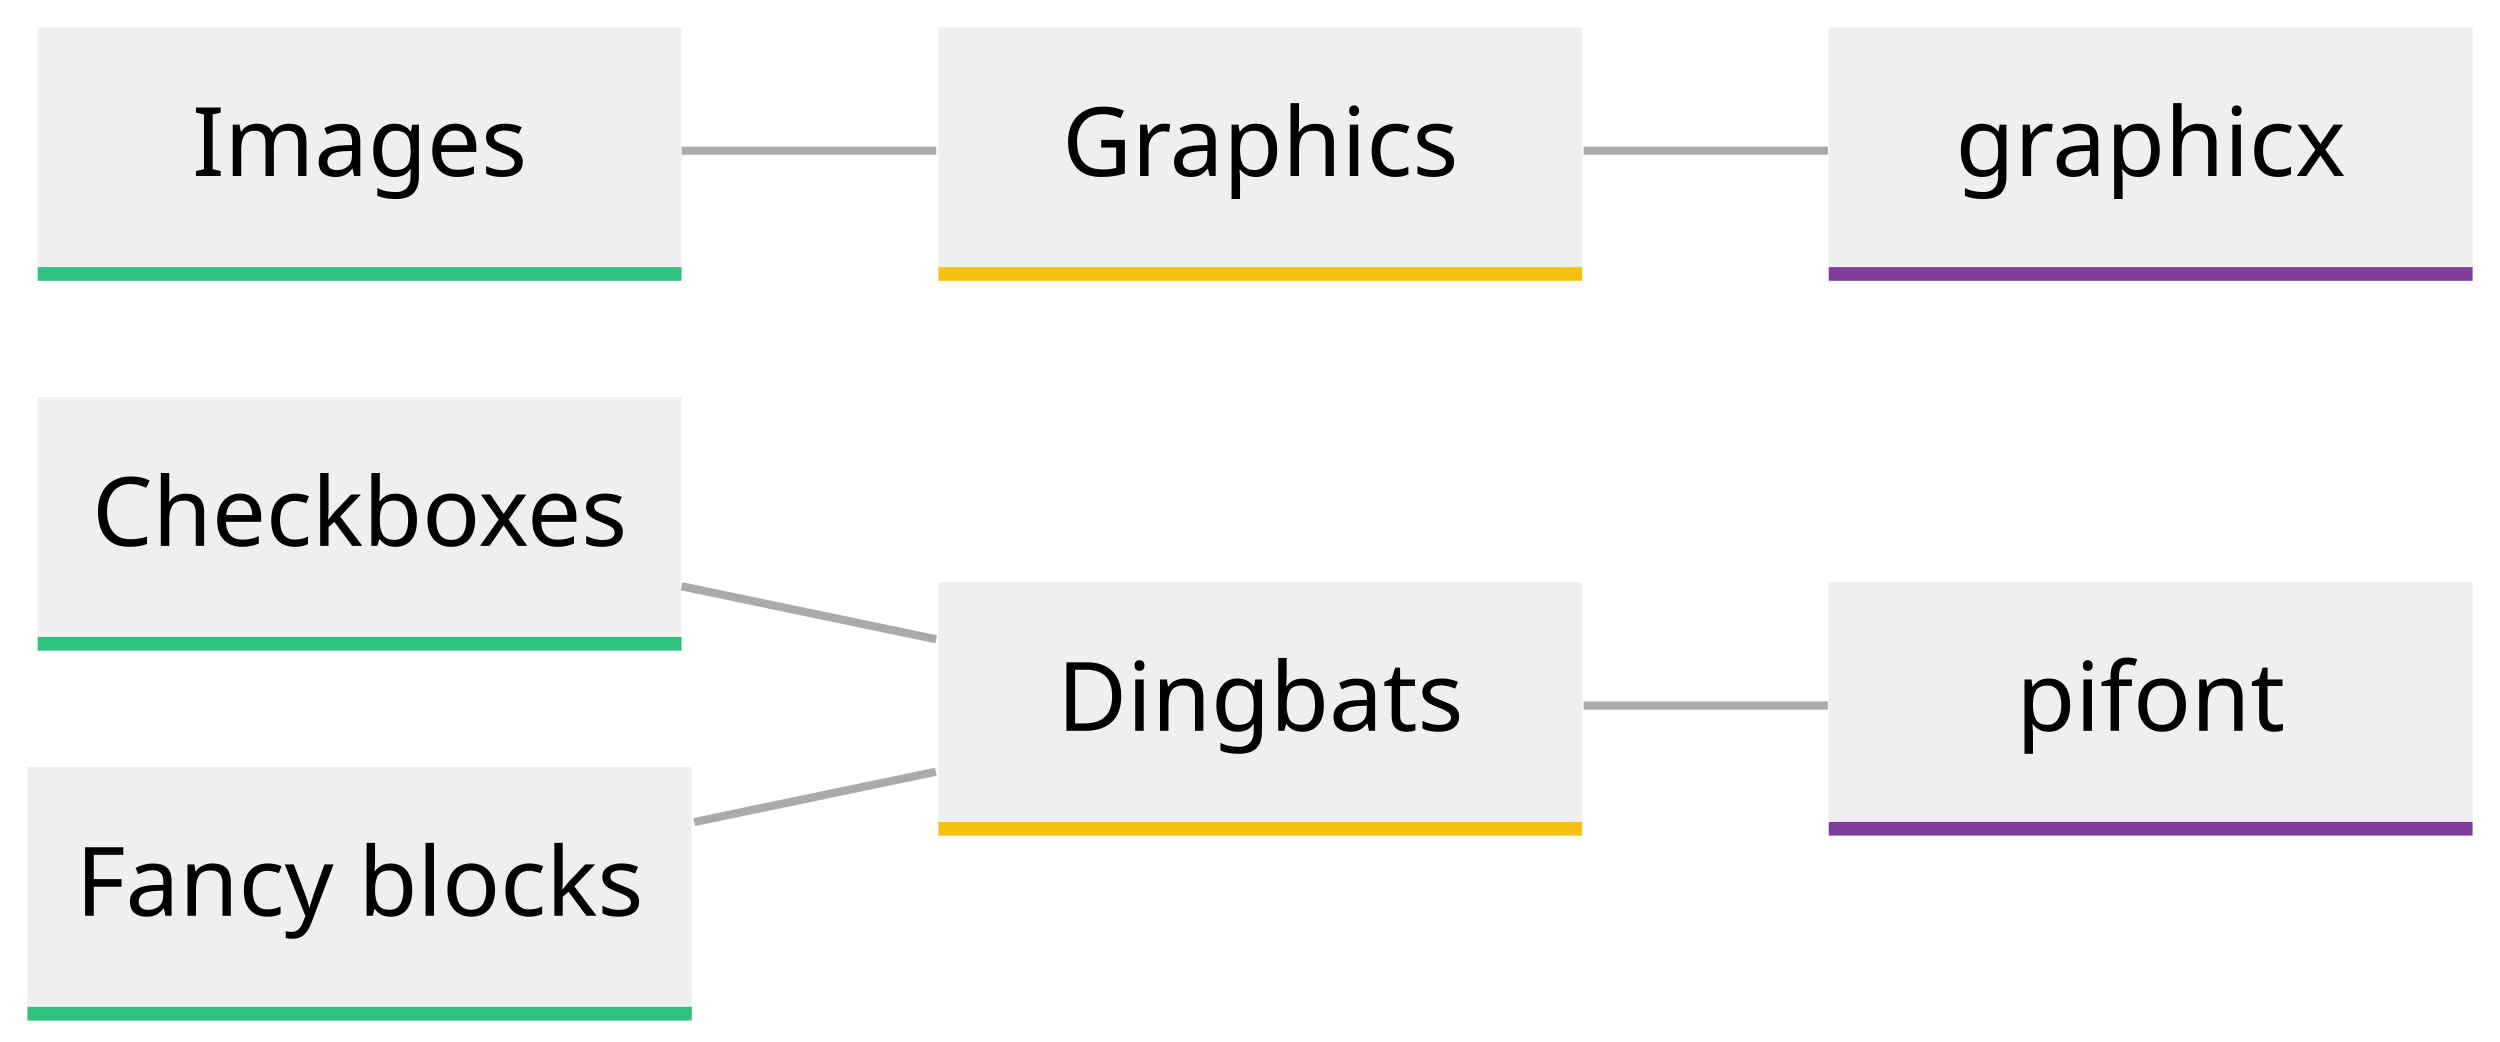
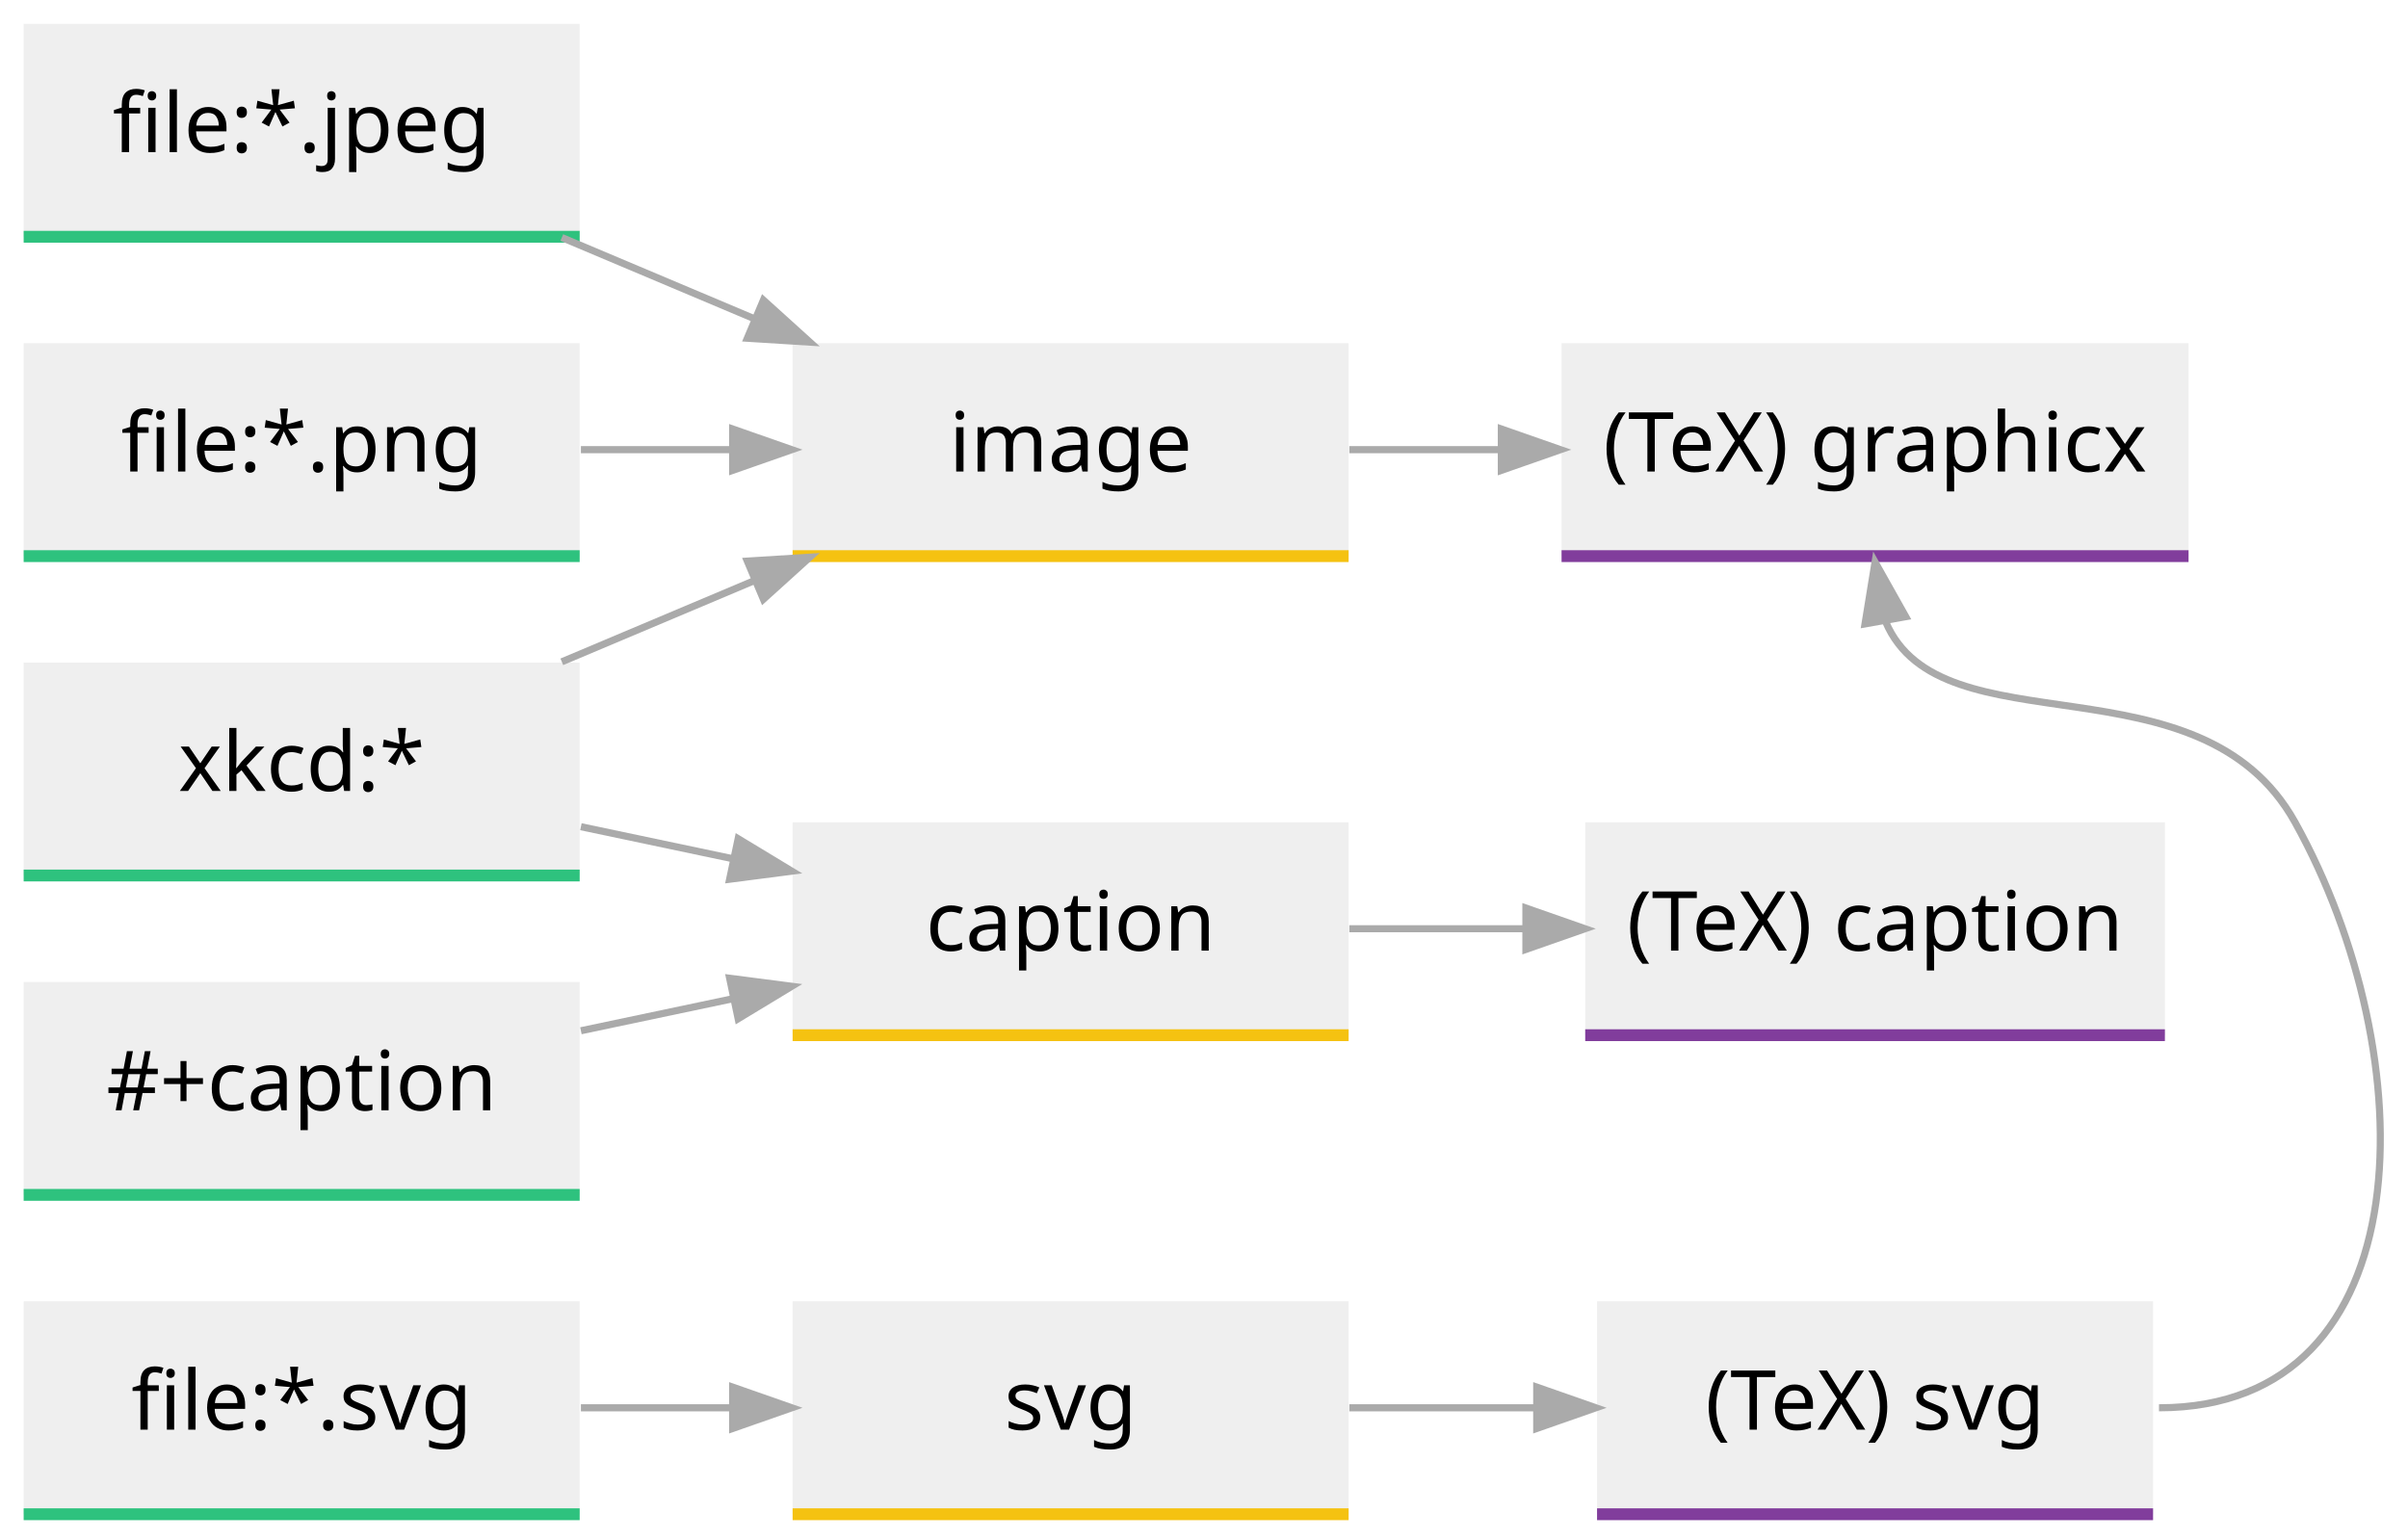
- <svg xmlns="http://www.w3.org/2000/svg" width="365pt" height="152pt" viewBox="0.00 0.00 365.00 152.00">
-   <g id="graph0" class="graph" transform="scale(1 1) rotate(0) translate(4 148)">
+ <svg xmlns="http://www.w3.org/2000/svg" width="407pt" height="260pt" viewBox="0.00 0.00 407.10 260.00">
+   <g id="graph0" class="graph" transform="scale(1 1) rotate(0) translate(4 256)">
    <g id="node1" class="node">
-       <polygon fill="#efefef" stroke="transparent" stroke-width="2" points="95.5,-90 1.5,-90 1.5,-54 95.5,-54 95.5,-90" />
-       <polyline fill="none" stroke="#2ec27e" stroke-width="2" points="1.5,-54 95.5,-54 " />
-       <text text-anchor="middle" x="48.5" y="-68.3" font-family="overpass" font-size="14.00" fill="#000000">Checkboxes</text>
+       <polygon fill="#efefef" stroke="transparent" stroke-width="2" points="94,-252 0,-252 0,-216 94,-216 94,-252" />
+       <polyline fill="none" stroke="#2ec27e" stroke-width="2" points="0,-216 94,-216 " />
+       <text text-anchor="middle" x="47" y="-230.3" font-family="overpass" font-size="14.00" fill="#000000">file:*.jpeg</text>
+     </g>
+     <g id="node6" class="node">
+       <polygon fill="#efefef" stroke="transparent" stroke-width="2" points="224,-198 130,-198 130,-162 224,-162 224,-198" />
+       <polyline fill="none" stroke="#f5c211" stroke-width="2" points="130,-162 224,-162 " />
+       <text text-anchor="middle" x="177" y="-176.3" font-family="overpass" font-size="14.00" fill="#000000">image</text>
+     </g>
+     <g id="edge1" class="edge">
+       <path fill="none" stroke="#aaaaaa" stroke-width="1.2" d="M90.98,-215.87C101.43,-211.46 112.72,-206.7 123.55,-202.13" />
+       <polygon fill="#aaaaaa" stroke="#aaaaaa" stroke-width="1.2" points="125.06,-205.29 132.92,-198.18 122.34,-198.84 125.06,-205.29" />
+     </g>
+     <g id="node2" class="node">
+       <polygon fill="#efefef" stroke="transparent" stroke-width="2" points="94,-198 0,-198 0,-162 94,-162 94,-198" />
+       <polyline fill="none" stroke="#2ec27e" stroke-width="2" points="0,-162 94,-162 " />
+       <text text-anchor="middle" x="47" y="-176.3" font-family="overpass" font-size="14.00" fill="#000000">file:*.png</text>
+     </g>
+     <g id="edge3" class="edge">
+       <path fill="none" stroke="#aaaaaa" stroke-width="1.2" d="M94.21,-180C102.46,-180 111.13,-180 119.63,-180" />
+       <polygon fill="#aaaaaa" stroke="#aaaaaa" stroke-width="1.2" points="119.86,-183.5 129.86,-180 119.86,-176.5 119.86,-183.5" />
+     </g>
+     <g id="node3" class="node">
+       <polygon fill="#efefef" stroke="transparent" stroke-width="2" points="94,-36 0,-36 0,0 94,0 94,-36" />
+       <polyline fill="none" stroke="#2ec27e" stroke-width="2" points="0,0 94,0 " />
+       <text text-anchor="middle" x="47" y="-14.3" font-family="overpass" font-size="14.00" fill="#000000">file:*.svg</text>
+     </g>
+     <g id="node7" class="node">
+       <polygon fill="#efefef" stroke="transparent" stroke-width="2" points="224,-36 130,-36 130,0 224,0 224,-36" />
+       <polyline fill="none" stroke="#f5c211" stroke-width="2" points="130,0 224,0 " />
+       <text text-anchor="middle" x="177" y="-14.3" font-family="overpass" font-size="14.00" fill="#000000">svg</text>
+     </g>
+     <g id="edge4" class="edge">
+       <path fill="none" stroke="#aaaaaa" stroke-width="1.2" d="M94.21,-18C102.46,-18 111.13,-18 119.63,-18" />
+       <polygon fill="#aaaaaa" stroke="#aaaaaa" stroke-width="1.2" points="119.86,-21.5 129.86,-18 119.86,-14.5 119.86,-21.5" />
    </g>
    <g id="node4" class="node">
-       <polygon fill="#efefef" stroke="transparent" stroke-width="2" points="227,-63 133,-63 133,-27 227,-27 227,-63" />
-       <polyline fill="none" stroke="#f5c211" stroke-width="2" points="133,-27 227,-27 " />
-       <text text-anchor="middle" x="180" y="-41.3" font-family="overpass" font-size="14.00" fill="#000000">Dingbats</text>
+       <polygon fill="#efefef" stroke="transparent" stroke-width="2" points="94,-90 0,-90 0,-54 94,-54 94,-90" />
+       <polyline fill="none" stroke="#2ec27e" stroke-width="2" points="0,-54 94,-54 " />
+       <text text-anchor="middle" x="47" y="-68.3" font-family="overpass" font-size="14.00" fill="#000000">#+caption</text>
    </g>
-     <g id="edge1" class="edge">
-       <path fill="none" stroke="#aaaaaa" stroke-width="1.2" d="M95.52,-62.4C107.59,-59.89 120.61,-57.17 132.69,-54.66" />
+     <g id="node8" class="node">
+       <polygon fill="#efefef" stroke="transparent" stroke-width="2" points="224,-117 130,-117 130,-81 224,-81 224,-117" />
+       <polyline fill="none" stroke="#f5c211" stroke-width="2" points="130,-81 224,-81 " />
+       <text text-anchor="middle" x="177" y="-95.3" font-family="overpass" font-size="14.00" fill="#000000">caption</text>
    </g>
-     <g id="node2" class="node">
-       <polygon fill="#efefef" stroke="transparent" stroke-width="2" points="97,-36 0,-36 0,0 97,0 97,-36" />
-       <polyline fill="none" stroke="#2ec27e" stroke-width="2" points="0,0 97,0 " />
-       <text text-anchor="middle" x="48.5" y="-14.3" font-family="overpass" font-size="14.00" fill="#000000">Fancy blocks</text>
-     </g>
-     <g id="edge3" class="edge">
-       <path fill="none" stroke="#aaaaaa" stroke-width="1.2" d="M97.35,-27.98C108.88,-30.38 121.18,-32.94 132.64,-35.33" />
-     </g>
-     <g id="node3" class="node">
-       <polygon fill="#efefef" stroke="transparent" stroke-width="2" points="95.5,-144 1.5,-144 1.5,-108 95.5,-108 95.5,-144" />
-       <polyline fill="none" stroke="#2ec27e" stroke-width="2" points="1.5,-108 95.5,-108 " />
-       <text text-anchor="middle" x="48.5" y="-122.3" font-family="overpass" font-size="14.00" fill="#000000">Images</text>
+     <g id="edge7" class="edge">
+       <path fill="none" stroke="#aaaaaa" stroke-width="1.2" d="M94.21,-81.75C102.55,-83.51 111.32,-85.36 119.91,-87.17" />
+       <polygon fill="#aaaaaa" stroke="#aaaaaa" stroke-width="1.2" points="119.35,-90.63 129.86,-89.27 120.79,-83.78 119.35,-90.63" />
    </g>
    <g id="node5" class="node">
-       <polygon fill="#efefef" stroke="transparent" stroke-width="2" points="227,-144 133,-144 133,-108 227,-108 227,-144" />
-       <polyline fill="none" stroke="#f5c211" stroke-width="2" points="133,-108 227,-108 " />
-       <text text-anchor="middle" x="180" y="-122.3" font-family="overpass" font-size="14.00" fill="#000000">Graphics</text>
+       <polygon fill="#efefef" stroke="transparent" stroke-width="2" points="94,-144 0,-144 0,-108 94,-108 94,-144" />
+       <polyline fill="none" stroke="#2ec27e" stroke-width="2" points="0,-108 94,-108 " />
+       <text text-anchor="middle" x="47" y="-122.3" font-family="overpass" font-size="14.00" fill="#000000">xkcd:*</text>
    </g>
-     <g id="edge4" class="edge">
-       <path fill="none" stroke="#aaaaaa" stroke-width="1.2" d="M95.52,-126C107.59,-126 120.61,-126 132.69,-126" />
+     <g id="edge9" class="edge">
+       <path fill="none" stroke="#aaaaaa" stroke-width="1.2" d="M90.98,-144.13C101.43,-148.54 112.72,-153.3 123.55,-157.87" />
+       <polygon fill="#aaaaaa" stroke="#aaaaaa" stroke-width="1.2" points="122.34,-161.16 132.92,-161.82 125.06,-154.71 122.34,-161.16" />
    </g>
-     <g id="node6" class="node">
-       <polygon fill="#efefef" stroke="transparent" stroke-width="2" points="357,-63 263,-63 263,-27 357,-27 357,-63" />
-       <polyline fill="none" stroke="#813d9c" stroke-width="2" points="263,-27 357,-27 " />
-       <text text-anchor="middle" x="310" y="-41.3" font-family="overpass" font-size="14.00" fill="#000000">pifont</text>
+     <g id="edge10" class="edge">
+       <path fill="none" stroke="#aaaaaa" stroke-width="1.2" d="M94.21,-116.25C102.55,-114.49 111.32,-112.64 119.91,-110.83" />
+       <polygon fill="#aaaaaa" stroke="#aaaaaa" stroke-width="1.2" points="120.79,-114.22 129.86,-108.73 119.35,-107.37 120.79,-114.22" />
+     </g>
+     <g id="node9" class="node">
+       <polygon fill="#efefef" stroke="transparent" stroke-width="2" points="366,-198 260,-198 260,-162 366,-162 366,-198" />
+       <polyline fill="none" stroke="#813d9c" stroke-width="2" points="260,-162 366,-162 " />
+       <text text-anchor="middle" x="313" y="-176.3" font-family="overpass" font-size="14.00" fill="#000000">(TeX) graphicx</text>
    </g>
    <g id="edge2" class="edge">
-       <path fill="none" stroke="#aaaaaa" stroke-width="1.2" d="M227.21,-45C238.81,-45 251.26,-45 262.86,-45" />
+       <path fill="none" stroke="#aaaaaa" stroke-width="1.2" d="M224.12,-180C232.39,-180 241.13,-180 249.77,-180" />
+       <polygon fill="#aaaaaa" stroke="#aaaaaa" stroke-width="1.2" points="249.82,-183.5 259.82,-180 249.82,-176.5 249.82,-183.5" />
    </g>
-     <g id="node7" class="node">
-       <polygon fill="#efefef" stroke="transparent" stroke-width="2" points="357,-144 263,-144 263,-108 357,-108 357,-144" />
-       <polyline fill="none" stroke="#813d9c" stroke-width="2" points="263,-108 357,-108 " />
-       <text text-anchor="middle" x="310" y="-122.3" font-family="overpass" font-size="14.00" fill="#000000">graphicx</text>
+     <g id="node10" class="node">
+       <polygon fill="#efefef" stroke="transparent" stroke-width="2" points="360,-36 266,-36 266,0 360,0 360,-36" />
+       <polyline fill="none" stroke="#813d9c" stroke-width="2" points="266,0 360,0 " />
+       <text text-anchor="middle" x="313" y="-14.3" font-family="overpass" font-size="14.00" fill="#000000">(TeX) svg</text>
    </g>
    <g id="edge5" class="edge">
-       <path fill="none" stroke="#aaaaaa" stroke-width="1.2" d="M227.21,-126C238.81,-126 251.26,-126 262.86,-126" />
+       <path fill="none" stroke="#aaaaaa" stroke-width="1.2" d="M224.12,-18C234.22,-18 245.03,-18 255.49,-18" />
+       <polygon fill="#aaaaaa" stroke="#aaaaaa" stroke-width="1.2" points="255.8,-21.5 265.8,-18 255.8,-14.5 255.8,-21.5" />
+     </g>
+     <g id="node11" class="node">
+       <polygon fill="#efefef" stroke="transparent" stroke-width="2" points="362,-117 264,-117 264,-81 362,-81 362,-117" />
+       <polyline fill="none" stroke="#813d9c" stroke-width="2" points="264,-81 362,-81 " />
+       <text text-anchor="middle" x="313" y="-95.3" font-family="overpass" font-size="14.00" fill="#000000">(TeX) caption</text>
+     </g>
+     <g id="edge8" class="edge">
+       <path fill="none" stroke="#aaaaaa" stroke-width="1.2" d="M224.12,-99C233.67,-99 243.85,-99 253.77,-99" />
+       <polygon fill="#aaaaaa" stroke="#aaaaaa" stroke-width="1.2" points="253.97,-102.5 263.97,-99 253.97,-95.5 253.97,-102.5" />
+     </g>
+     <g id="edge6" class="edge">
+       <path fill="none" stroke="#aaaaaa" stroke-width="1.2" d="M361,-18C406.17,-18 405.97,-77.53 384,-117 367.92,-145.89 324.16,-128.77 314.79,-150.91" />
+       <polygon fill="#aaaaaa" stroke="#aaaaaa" stroke-width="1.2" points="311.3,-150.54 313,-161 318.19,-151.76 311.3,-150.54" />
    </g>
  </g>
</svg>
